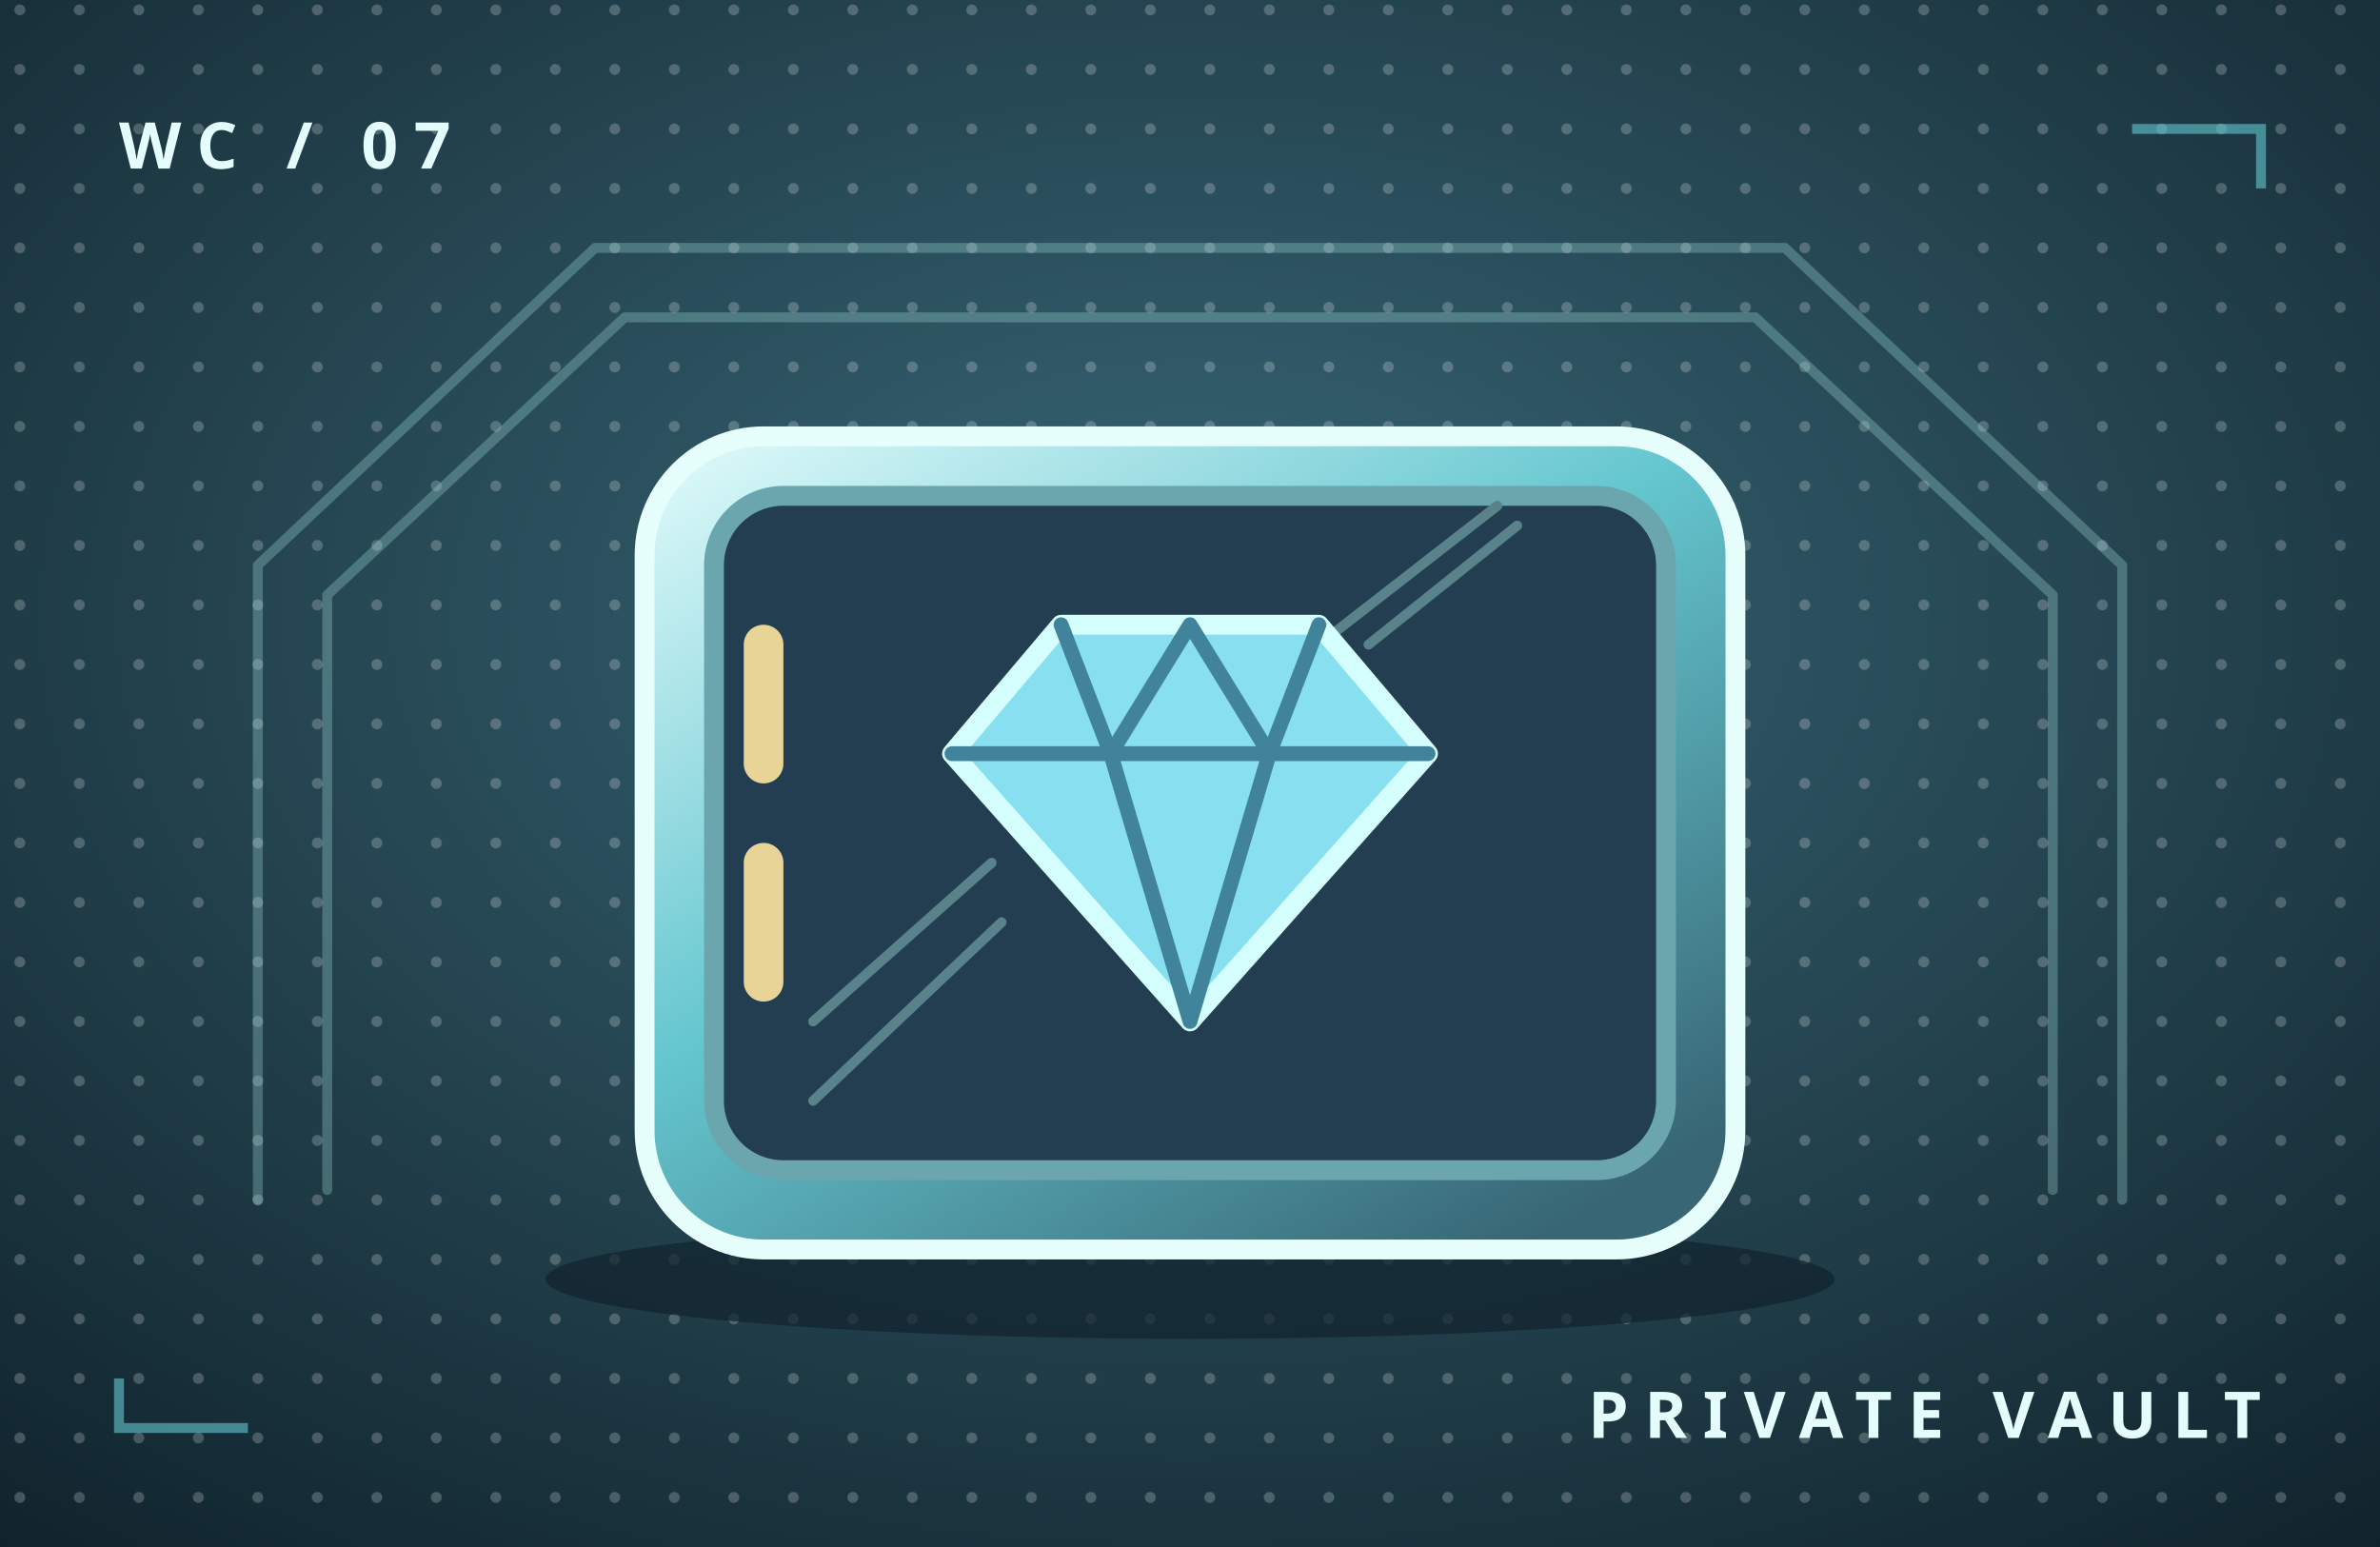
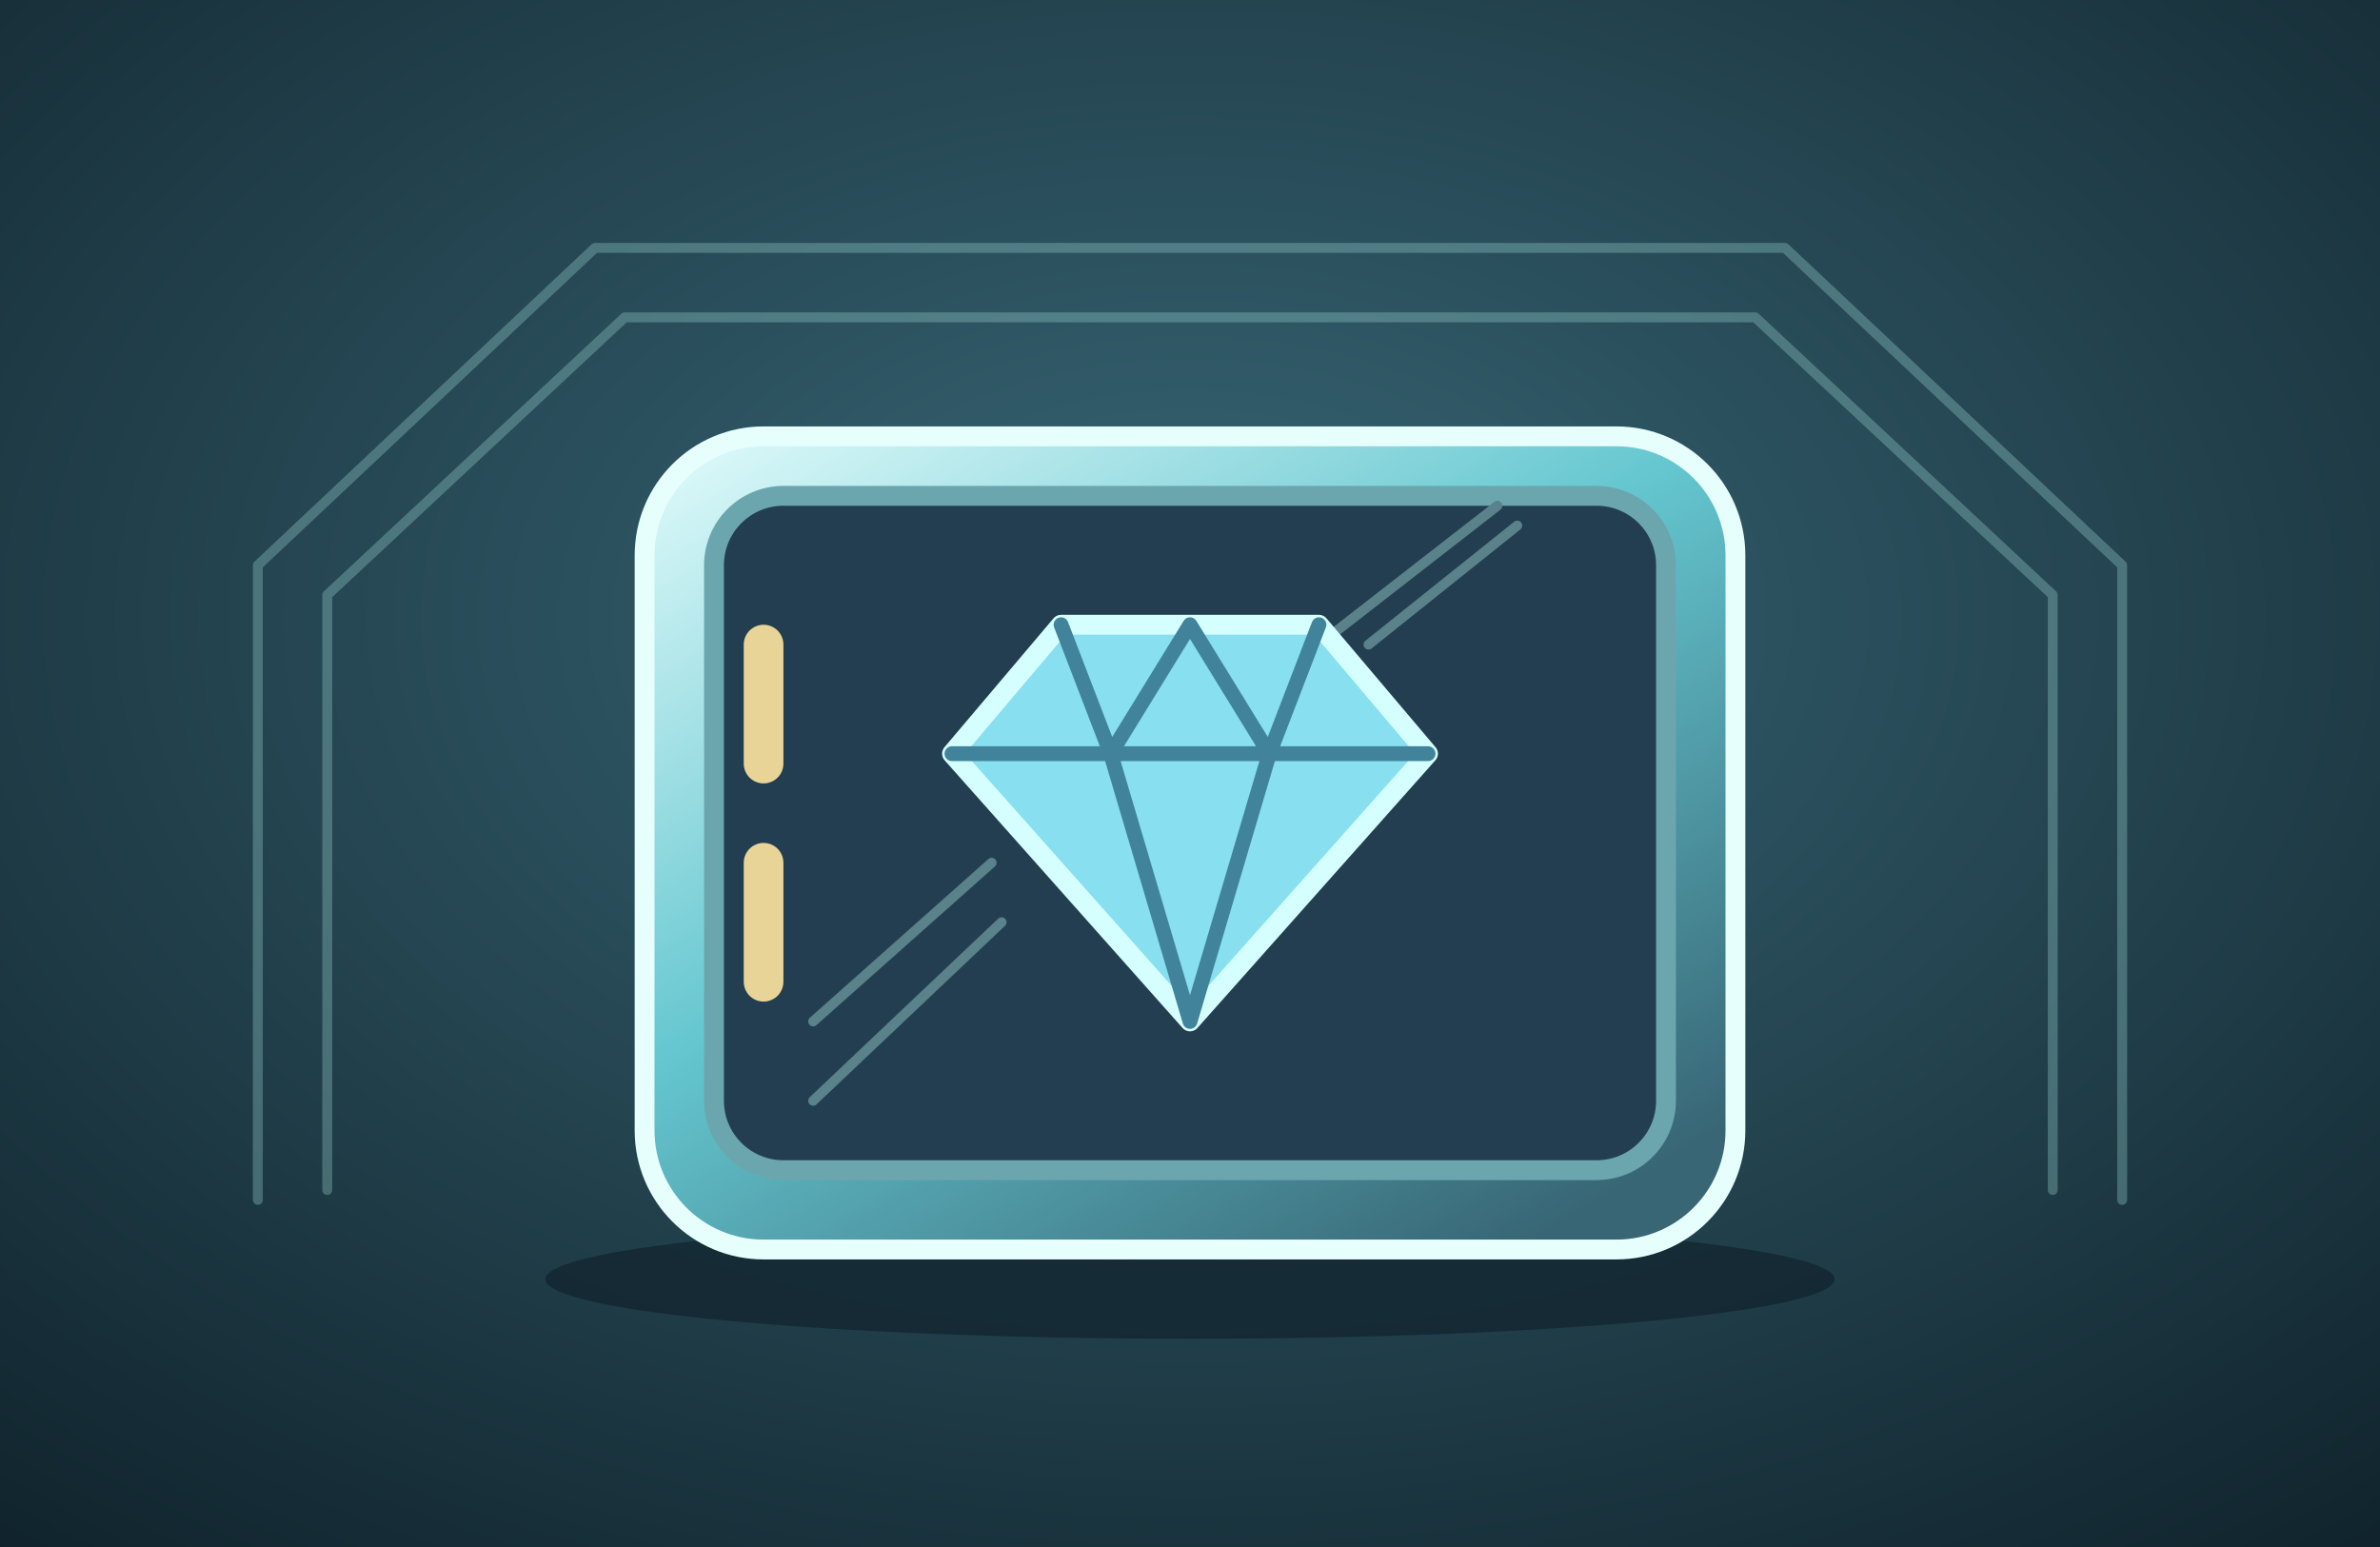
<svg xmlns="http://www.w3.org/2000/svg" viewBox="0 0 240 156" role="img">
  <defs>
    <radialGradient id="sky" cx="50%" cy="40%" r="78%">
      <stop stop-color="#386675" />
      <stop offset="1" stop-color="#10232c" />
    </radialGradient>
    <linearGradient id="metal" x1="0" y1="0" x2=".8" y2="1">
      <stop stop-color="#e4fcfc" />
      <stop offset=".48" stop-color="#64c6cf" />
      <stop offset="1" stop-color="#386675" />
    </linearGradient>
    <linearGradient id="edge" x2=".28" y2="1">
      <stop stop-color="#64c6cf" />
      <stop offset="1" stop-color="#10232c" />
    </linearGradient>
-     <pattern id="grain" width="6" height="6" patternUnits="userSpaceOnUse">
-       <circle cx="2" cy="1" r=".55" fill="#fff" opacity=".22" />
-     </pattern>
  </defs>
  <rect width="240" height="156" fill="url(#sky)" />
-   <rect width="240" height="156" fill="url(#grain)" />
  <g stroke-linecap="round" stroke-linejoin="round">
    <g fill="none" stroke="#a8e5e2" opacity=".3">
      <path d="M26 121V57l34-32h120l34 32v64M33 120V60l30-28h114l30 28v60" />
    </g>
    <ellipse cx="120" cy="129" rx="65" ry="6" fill="#10232c" opacity=".72" />
    <rect x="65" y="44" width="110" height="82" rx="12" fill="url(#metal)" stroke="#e7fffc" stroke-width="2" />
    <rect x="72" y="50" width="96" height="68" rx="7" fill="#233e50" stroke="#6ba6ae" stroke-width="2" />
    <path d="m82 103 18-16m38-22 15-12m-71 58 19-18m32-28 18-14" stroke="#59828a" />
    <path d="m96 76 11-13h26l11 13-24 27Z" fill="#87dfef" stroke="#d5ffff" stroke-width="2" />
    <path d="m96 76 48 0m-37-13 5 13 8 27 8-27 5-13m-21 13 8-13 8 13" fill="none" stroke="#41839a" stroke-width="1.5" />
    <path d="M77 65v12m0 10v12" stroke="#e9d498" stroke-width="4" />
  </g>
-   <g fill="#e4fcfc" font-family="system-ui,sans-serif" font-weight="700" font-size="6.5" letter-spacing="1.6">
-     <text x="12" y="17">WC / 07</text>
-     <text x="228" y="145" text-anchor="end">PRIVATE VAULT</text>
-   </g>
-   <path d="M12 139v5h13M228 19v-6h-13" fill="none" stroke="#64c6cf" opacity=".6" />
</svg>
